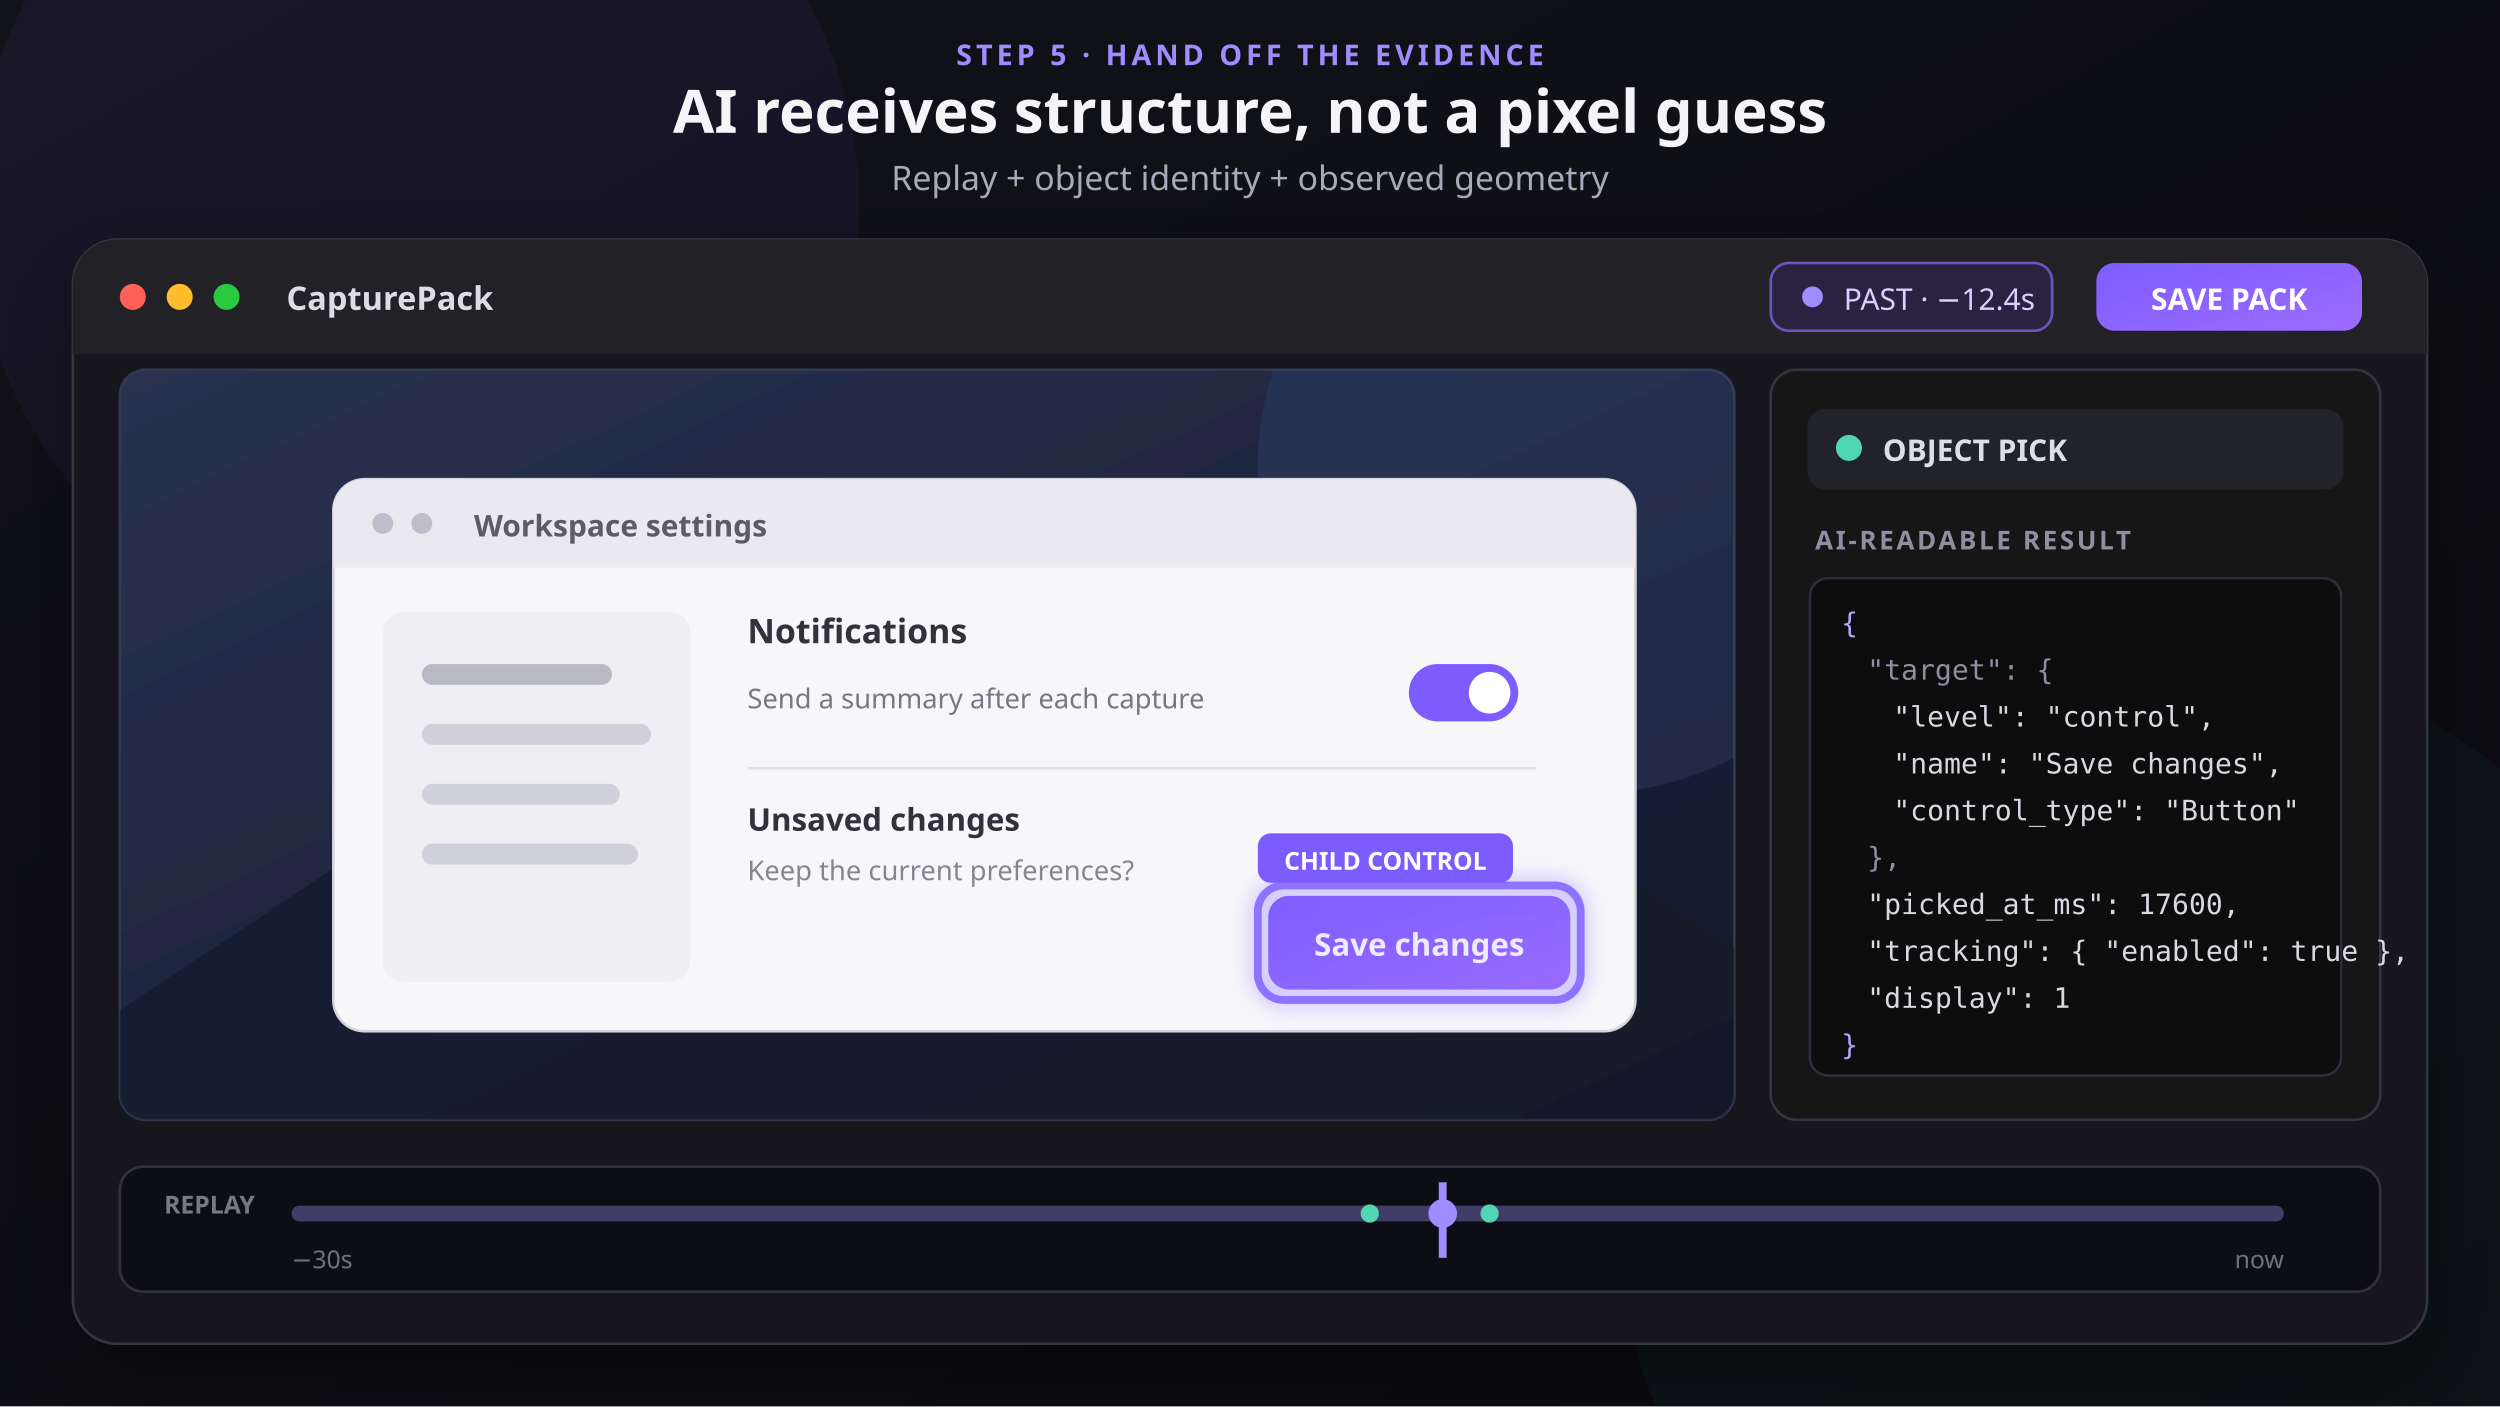
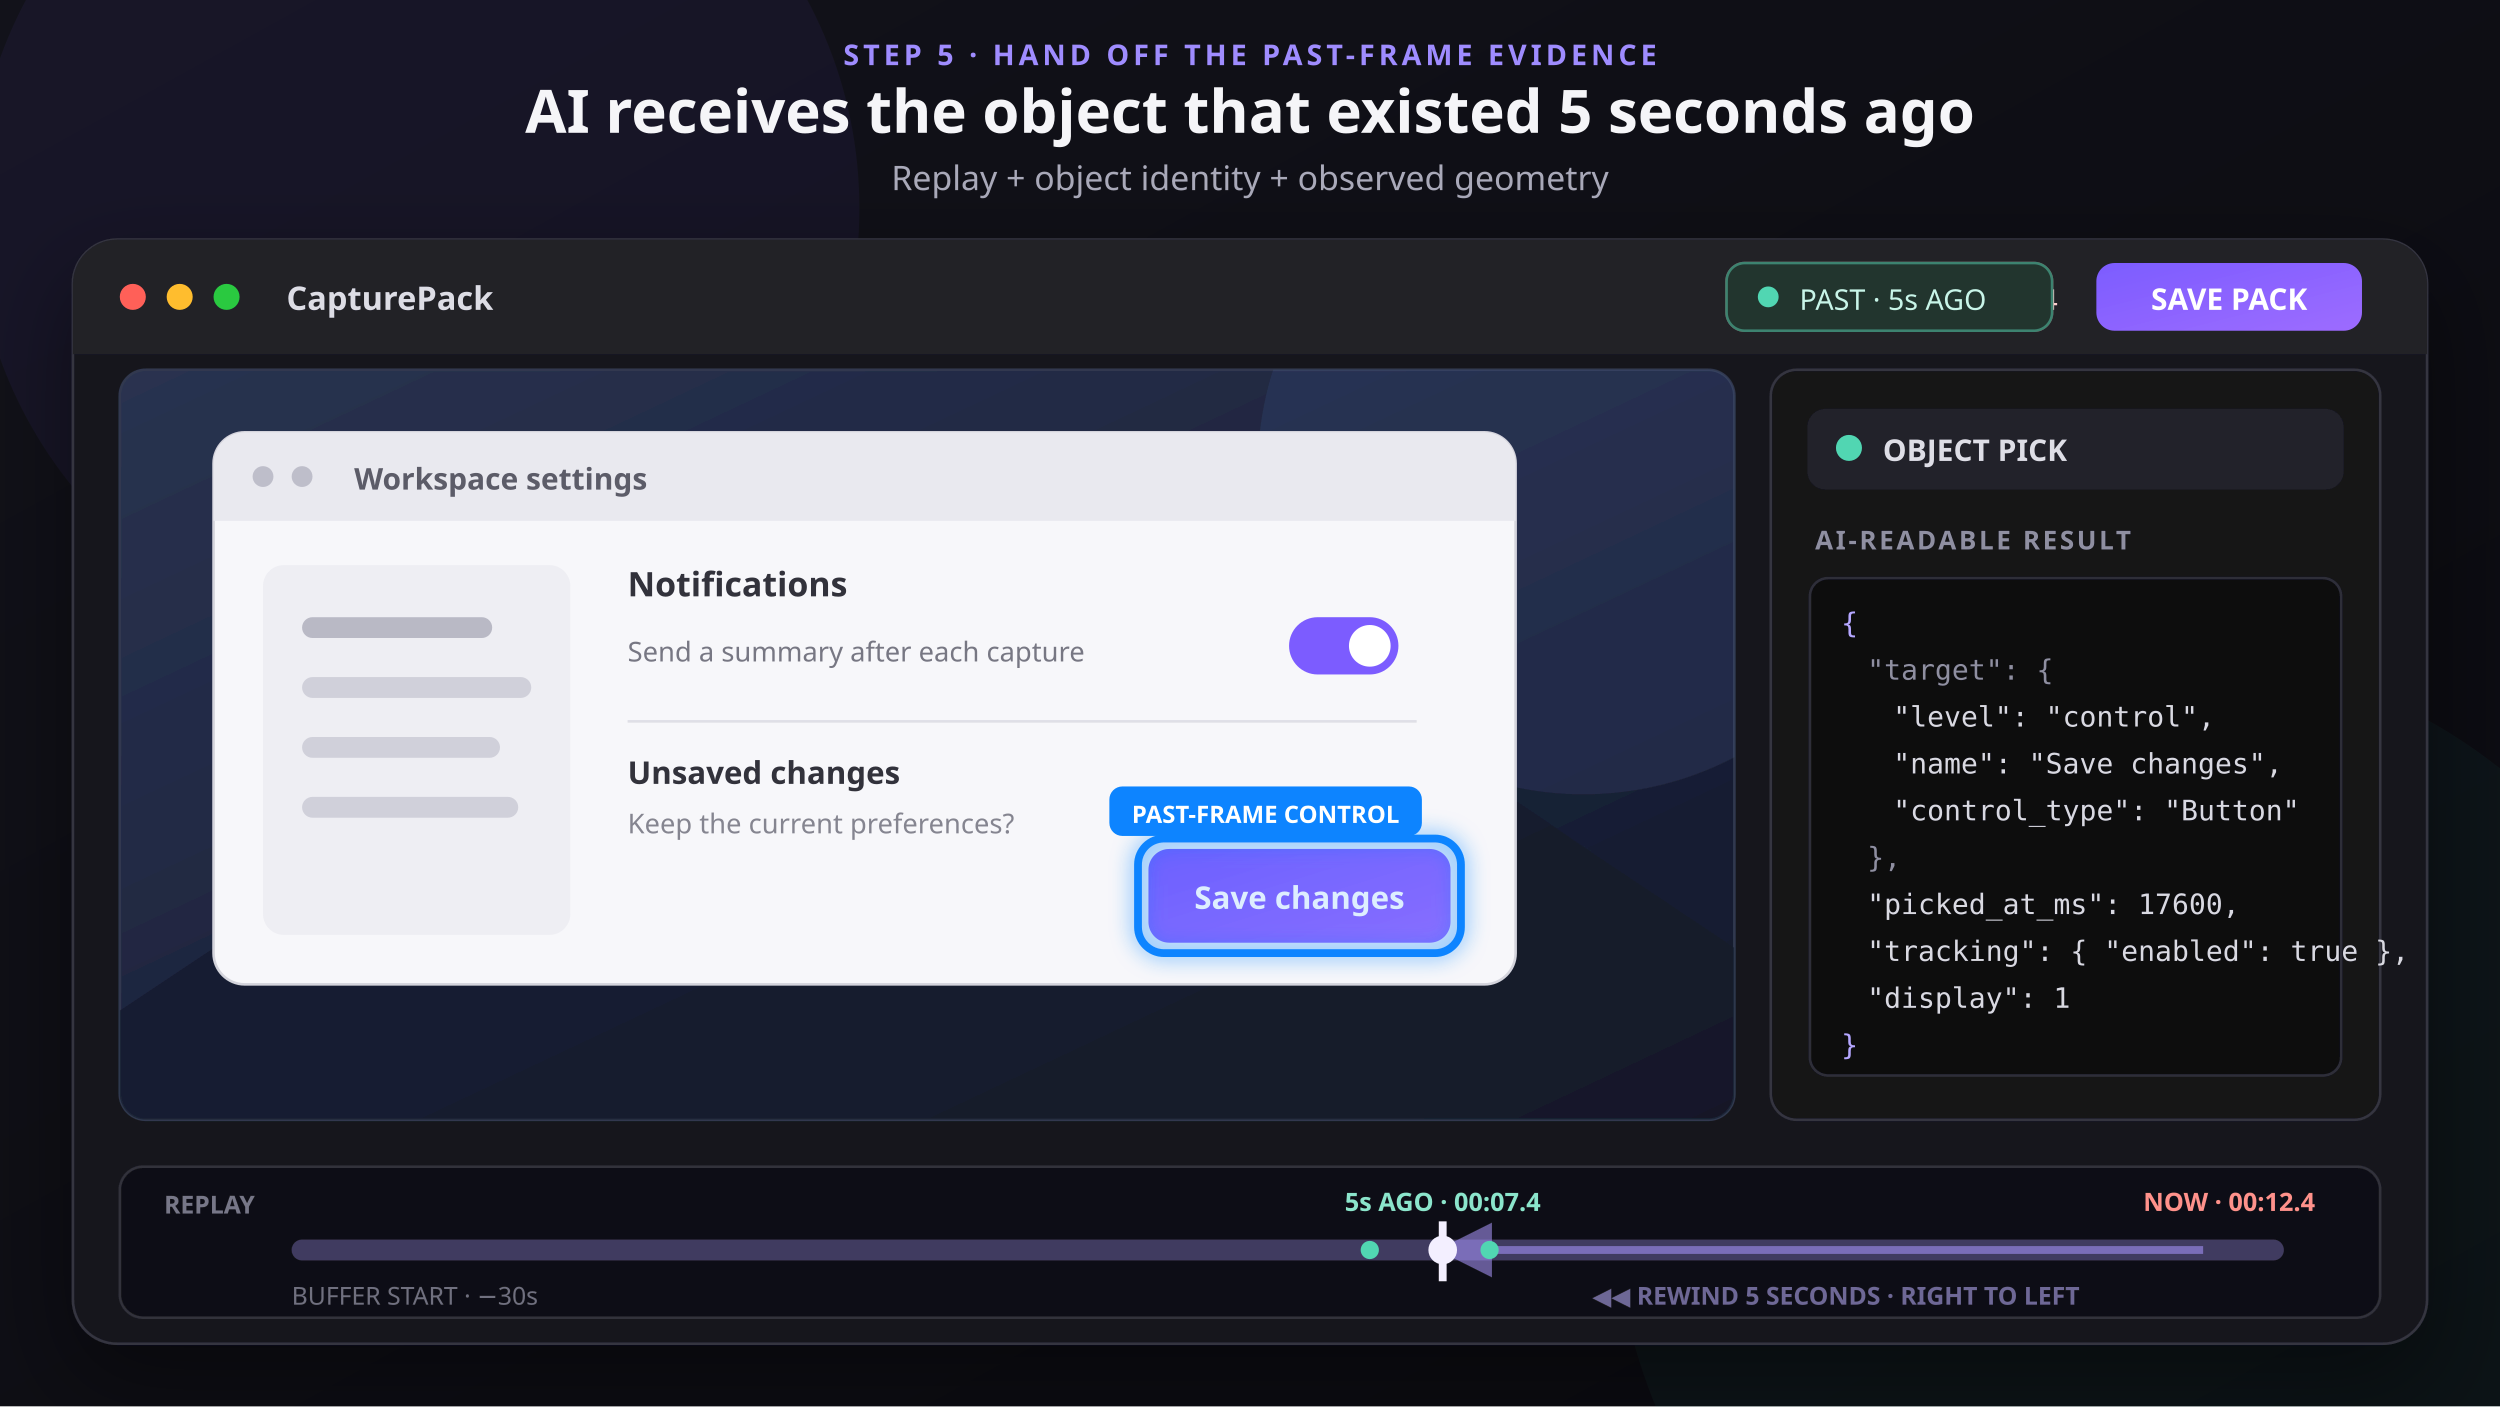
<svg xmlns="http://www.w3.org/2000/svg" viewBox="0 0 960 540" role="img" aria-labelledby="title desc" font-family="system-ui, 'Segoe UI', sans-serif">
  <style>
    text { font-family: system-ui, 'Segoe UI', sans-serif }
    .stage { opacity: 0 }
    .eyebrow { fill: #9f8cff; font-size: 11px; font-weight: 800; letter-spacing: .14em; text-anchor: middle }
    .headline { fill: #f5f5f8; font-size: 23px; font-weight: 750; text-anchor: middle }
    .subhead { fill: #aaaaba; font-size: 13px; text-anchor: middle }
    .label { fill: #8f8fa1; font-size: 10px; font-weight: 750; letter-spacing: .1em }
    .value { fill: #f2f2f5; font-size: 13px; font-weight: 650 }
    .mono { font-family: ui-monospace, 'Cascadia Code', Consolas, monospace }

-     #caption1 { animation: caption1 11s linear infinite }
-     #caption2 { animation: caption2 11s linear infinite }
-     #caption3 { animation: caption3 11s linear infinite }
-     #caption4 { animation: caption4 11s linear infinite }
-     #caption5 { opacity: 1; animation: caption5 11s linear infinite }
-     @keyframes caption1 { 0%,1%{opacity:0} 3%,16%{opacity:1} 18%,100%{opacity:0} }
-     @keyframes caption2 { 0%,18%{opacity:0} 20%,36%{opacity:1} 38%,100%{opacity:0} }
-     @keyframes caption3 { 0%,38%{opacity:0} 40%,56%{opacity:1} 58%,100%{opacity:0} }
-     @keyframes caption4 { 0%,58%{opacity:0} 60%,76%{opacity:1} 78%,100%{opacity:0} }
-     @keyframes caption5 { 0%,78%{opacity:0} 80%,98%{opacity:1} 100%{opacity:0} }
- 
-     #nowChip { animation: nowChip 11s linear infinite }
-     #pastChip { opacity: 1; animation: pastChip 11s linear infinite }
-     @keyframes nowChip { 0%,3%{opacity:0} 5%,16%{opacity:1} 19%,100%{opacity:0} }
-     @keyframes pastChip { 0%,16%{opacity:0} 20%,98%{opacity:1} 100%{opacity:0} }
+     #caption1 { animation: caption1 12s linear infinite }
+     #caption2 { animation: caption2 12s linear infinite }
+     #caption3 { animation: caption3 12s linear infinite }
+     #caption4 { animation: caption4 12s linear infinite }
+     #caption5 { opacity: 1; animation: caption5 12s linear infinite }
+     @keyframes caption1 { 0%,1%{opacity:0} 3%,12%{opacity:1} 14%,100%{opacity:0} }
+     @keyframes caption2 { 0%,12%{opacity:0} 14%,29%{opacity:1} 31%,100%{opacity:0} }
+     @keyframes caption3 { 0%,29%{opacity:0} 31%,49%{opacity:1} 51%,100%{opacity:0} }
+     @keyframes caption4 { 0%,49%{opacity:0} 51%,77%{opacity:1} 79%,100%{opacity:0} }
+     @keyframes caption5 { 0%,77%{opacity:0} 79%,98%{opacity:1} 100%{opacity:0} }
+ 
+     #nowChip { animation: nowChip 12s linear infinite }
+     #rewindChip { opacity: 0; animation: rewindChip 12s linear infinite }
+     #pastChip { opacity: 1; animation: pastChip 12s linear infinite }
+     @keyframes nowChip { 0%,2%{opacity:0} 3%,11%{opacity:1} 14%,100%{opacity:0} }
+     @keyframes rewindChip { 0%,11%{opacity:0} 14%,28%{opacity:1} 31%,100%{opacity:0} }
+     @keyframes pastChip { 0%,28%{opacity:0} 31%,98%{opacity:1} 100%{opacity:0} }

    #playhead {
      transform: translateX(-302px);
      transform-box: view-box;
      transform-origin: 0 0;
-       animation: rewind 11s cubic-bezier(.45,0,.2,1) infinite;
-     }
-     @keyframes rewind {
-       0%,5% { transform: translateX(0) }
-       17%,98% { transform: translateX(-302px) }
+       animation: rewindPlayhead 12s cubic-bezier(.45,0,.2,1) infinite;
+     }
+     @keyframes rewindPlayhead {
+       0%,12% { transform: translateX(0) }
+       29%,98% { transform: translateX(-302px) }
      100% { transform: translateX(0) }
    }
+ 
+     #rewindGuide { opacity: .55; animation: rewindGuide 12s linear infinite }
+     @keyframes rewindGuide { 0%,11%{opacity:.4} 14%,29%{opacity:1} 32%,100%{opacity:.55} }
+ 
+     #nowControlState { opacity: 0; animation: nowControlState 12s linear infinite }
+     #historicalControl { opacity: 1; animation: historicalControl 12s linear infinite }
+     @keyframes nowControlState { 0%,2%{opacity:0} 3%,19%{opacity:1} 29%,100%{opacity:0} }
+     @keyframes historicalControl { 0%,19%{opacity:0} 29%,98%{opacity:1} 100%{opacity:0} }

    #cursor {
      opacity: 0;
      transform-box: view-box;
      transform-origin: 0 0;
-       animation: cursorMove 11s ease-in-out infinite;
+       animation: cursorMove 12s ease-in-out infinite;
    }
    @keyframes cursorMove {
-       0%,18% { opacity:0; transform:translate(620px,205px) }
-       22% { opacity:1; transform:translate(620px,205px) }
-       32%,42% { opacity:1; transform:translate(518px,346px) }
-       45%,100% { opacity:0; transform:translate(518px,346px) }
-     }
- 
-     #hoverOutline { opacity: 0; animation: hover 11s linear infinite }
-     @keyframes hover { 0%,25%{opacity:0} 28%,38%{opacity:1} 41%,100%{opacity:0} }
- 
-     #selectedOutline, #objectBadge { opacity: 1; animation: selected 11s linear infinite }
-     @keyframes selected { 0%,38%{opacity:0} 41%,98%{opacity:1} 100%{opacity:0} }
+       0%,29% { opacity:0; transform:translate(620px,205px) }
+       32% { opacity:1; transform:translate(620px,205px) }
+       41%,48% { opacity:1; transform:translate(518px,346px) }
+       51%,100% { opacity:0; transform:translate(518px,346px) }
+     }
+ 
+     #hoverOutline { opacity: 0; animation: hover 12s linear infinite }
+     @keyframes hover { 0%,35%{opacity:0} 38%,44%{opacity:1} 47%,100%{opacity:0} }
+ 
+     #selectedOutline, #objectBadge { opacity: 1; animation: selected 12s linear infinite }
+     @keyframes selected { 0%,44%{opacity:0} 47%,98%{opacity:1} 100%{opacity:0} }

    #clickPulse {
      opacity: 0;
      transform-box: fill-box;
      transform-origin: center;
-       animation: clickPulse 11s ease-out infinite;
+       animation: clickPulse 12s ease-out infinite;
    }
    @keyframes clickPulse {
-       0%,37%{opacity:0;transform:scale(.4)}
-       39%{opacity:.8;transform:scale(.4)}
-       44%{opacity:0;transform:scale(1.55)}
-       45%,100%{opacity:0;transform:scale(1.55)}
+       0%,43%{opacity:0;transform:scale(.4)}
+       45%{opacity:.8;transform:scale(.4)}
+       50%{opacity:0;transform:scale(1.55)}
+       51%,100%{opacity:0;transform:scale(1.55)}
    }

    #movingWindow {
-       transform: translate(46px,18px);
+       transform: translate(0,0);
      transform-box: view-box;
      transform-origin: 0 0;
-       animation: ownerMove 11s cubic-bezier(.45,0,.2,1) infinite;
+       animation: ownerMove 12s cubic-bezier(.45,0,.2,1) infinite;
    }
    @keyframes ownerMove {
-       0%,58% { transform:translate(0,0) }
-       71%,98% { transform:translate(46px,18px) }
-       100% { transform:translate(0,0) }
-     }
- 
-     #windowGhost, #motionArrow { opacity: 0; animation: motionGuide 11s linear infinite }
-     @keyframes motionGuide { 0%,59%{opacity:0} 62%,76%{opacity:1} 79%,100%{opacity:0} }
- 
-     #detailsPanel { opacity: 0; animation: details 11s linear infinite }
-     #jsonPanel { opacity: 1; animation: json 11s linear infinite }
-     @keyframes details { 0%,38%{opacity:0} 41%,76%{opacity:1} 79%,100%{opacity:0} }
+       0%,12% { transform:translate(46px,18px) }
+       29%,54% { transform:translate(0,0) }
+       72%,100% { transform:translate(46px,18px) }
+     }
+ 
+     #windowGhost, #motionArrow { opacity: 0; animation: motionGuide 12s linear infinite }
+     @keyframes motionGuide { 0%,52%{opacity:0} 55%,77%{opacity:1} 80%,100%{opacity:0} }
+ 
+     #detailsPanel { opacity: 0; animation: details 12s linear infinite }
+     #jsonPanel { opacity: 1; animation: json 12s linear infinite }
+     @keyframes details { 0%,44%{opacity:0} 47%,77%{opacity:1} 80%,100%{opacity:0} }
    @keyframes json { 0%,78%{opacity:0} 81%,98%{opacity:1} 100%{opacity:0} }

-     #trackDot1 { animation: dot1 11s linear infinite }
-     #trackDot2 { animation: dot2 11s linear infinite }
-     @keyframes dot1 { 0%,60%{opacity:0} 63%,98%{opacity:1} 100%{opacity:0} }
-     @keyframes dot2 { 0%,66%{opacity:0} 70%,98%{opacity:1} 100%{opacity:0} }
+     #trackDot1 { animation: dot1 12s linear infinite }
+     #trackDot2 { animation: dot2 12s linear infinite }
+     @keyframes dot1 { 0%,55%{opacity:0} 58%,98%{opacity:1} 100%{opacity:0} }
+     @keyframes dot2 { 0%,64%{opacity:0} 68%,98%{opacity:1} 100%{opacity:0} }

    @media (prefers-reduced-motion: reduce) {
      * { animation: none !important }
-       #caption1, #caption2, #caption3, #caption4, #nowChip, #cursor,
-       #hoverOutline, #clickPulse, #windowGhost, #motionArrow, #detailsPanel { opacity: 0 }
-       #caption5, #pastChip, #selectedOutline, #objectBadge, #jsonPanel { opacity: 1 }
-       #movingWindow { transform:translate(46px,18px) }
+       #caption1, #caption2, #caption3, #caption4, #nowChip, #rewindChip, #cursor,
+       #hoverOutline, #clickPulse, #windowGhost, #motionArrow, #detailsPanel,
+       #nowControlState { opacity: 0 }
+       #caption5, #pastChip, #historicalControl, #selectedOutline, #objectBadge,
+       #jsonPanel, #rewindGuide { opacity: 1 }
+       #movingWindow { transform:translate(0,0) }
      #playhead { transform:translateX(-302px) }
    }
  </style>
  <defs>
    <linearGradient id="page" x1="0" y1="0" x2="1" y2="1">
      <stop offset="0" stop-color="#12121a" />
      <stop offset="1" stop-color="#0a0a0f" />
    </linearGradient>
    <linearGradient id="desktop" x1="0" y1="0" x2="1" y2="1">
      <stop offset="0" stop-color="#293250" />
      <stop offset=".55" stop-color="#1c243c" />
      <stop offset="1" stop-color="#151a2b" />
    </linearGradient>
    <linearGradient id="purple" x1="0" y1="0" x2="1" y2="1">
      <stop offset="0" stop-color="#7c5cff" />
      <stop offset="1" stop-color="#9d6cff" />
    </linearGradient>
    <filter id="shadow" x="-20%" y="-30%" width="140%" height="170%">
      <feDropShadow dx="0" dy="14" stdDeviation="18" flood-color="#000" flood-opacity=".42" />
    </filter>
    <filter id="glow" x="-40%" y="-40%" width="180%" height="180%">
-       <feDropShadow dx="0" dy="0" stdDeviation="4" flood-color="#8d73ff" flood-opacity=".75" />
+       <feDropShadow dx="0" dy="0" stdDeviation="4" flood-color="#0A84FF" flood-opacity=".75" />
    </filter>
    <marker id="arrow" viewBox="0 0 10 10" refX="9" refY="5" markerWidth="7" markerHeight="7" orient="auto-start-reverse">
      <path d="M0 0 10 5 0 10Z" fill="#51d6b2" />
+     </marker>
+     <marker id="arrowLeft" viewBox="0 0 10 10" refX="9" refY="5" markerWidth="7" markerHeight="7" orient="auto">
+       <path d="M0 0 10 5 0 10Z" fill="#a995ff" />
    </marker>
    <clipPath id="canvasClip">
      <rect x="46" y="142" width="620" height="288" rx="10" />
    </clipPath>
  </defs>
  <rect width="960" height="540" fill="url(#page)" />
  <circle cx="160" cy="80" r="170" fill="#7c5cff" opacity=".06" />
  <circle cx="830" cy="460" r="210" fill="#36d3b4" opacity=".045" />
  <g id="caption1" class="stage">
-     <text class="eyebrow" x="480" y="25">STEP 1 · REWIND</text>
-     <text class="headline" x="480" y="51">Return to the frame where the bug was real</text>
-     <text class="subhead" x="480" y="73">The rolling replay is already there</text>
+     <text class="eyebrow" x="480" y="25">STEP 1 · BUG NOTICED · NOW</text>
+     <text class="headline" x="480" y="51">The button is gone at NOW · 00:12.4</text>
+     <text class="subhead" x="480" y="73">Start on the red marker at the right</text>
  </g>
  <g id="caption2" class="stage">
-     <text class="eyebrow" x="480" y="25">STEP 2 · OBJECT PICK</text>
-     <text class="headline" x="480" y="51">Hover discovers the captured child control</text>
-     <text class="subhead" x="480" y="73">One click selects the object, not nearby pixels</text>
+     <text class="eyebrow" x="480" y="25">STEP 2 · REWIND ← 5 SECONDS</text>
+     <text class="headline" x="480" y="51">The playhead travels from right to left</text>
+     <text class="subhead" x="480" y="73">The earlier UI state comes back</text>
  </g>
  <g id="caption3" class="stage">
-     <text class="eyebrow" x="480" y="25">STEP 3 · READ THE CONTROL</text>
-     <text class="headline" x="480" y="51">Name, role/type, and captured state</text>
-     <text class="subhead" x="480" y="73">Facts observed at that past frame</text>
+     <text class="eyebrow" x="480" y="25">STEP 3 · PAST FRAME · 5s AGO</text>
+     <text class="headline" x="480" y="51">“Save changes” existed in this frame</text>
+     <text class="subhead" x="480" y="73">Only now does Object Pick select it</text>
  </g>
  <g id="caption4" class="stage">
-     <text class="eyebrow" x="480" y="25">STEP 4 · FOLLOW THE OWNER</text>
+     <text class="eyebrow" x="480" y="25">STEP 4 · SCRUB FORWARD FROM THE PAST</text>
    <text class="headline" x="480" y="51">The outline follows the observed window translation</text>
-     <text class="subhead" x="480" y="73">No invented per-control motion</text>
+     <text class="subhead" x="480" y="73">Past → later; no invented per-control motion</text>
  </g>
  <g id="caption5">
-     <text class="eyebrow" x="480" y="25">STEP 5 · HAND OFF THE EVIDENCE</text>
-     <text class="headline" x="480" y="51">AI receives structure, not a pixel guess</text>
+     <text class="eyebrow" x="480" y="25">STEP 5 · HAND OFF THE PAST-FRAME EVIDENCE</text>
+     <text class="headline" x="480" y="51">AI receives the object that existed 5 seconds ago</text>
    <text class="subhead" x="480" y="73">Replay + object identity + observed geometry</text>
  </g>
  <g filter="url(#shadow)">
    <rect x="28" y="92" width="904" height="424" rx="17" fill="#18181f" stroke="#34343f" />
    <path d="M28 109a17 17 0 0 1 17-17h870a17 17 0 0 1 17 17v27H28Z" fill="#202028" />
    <circle cx="51" cy="114" r="5" fill="#ff6159" />
    <circle cx="69" cy="114" r="5" fill="#ffbd2e" />
    <circle cx="87" cy="114" r="5" fill="#29c941" />
    <text x="110" y="119" fill="#ddddE5" font-size="12.5" font-weight="650">CapturePack</text>
    <rect x="805" y="101" width="102" height="26" rx="7" fill="url(#purple)" />
    <text x="856" y="119" fill="#fff" font-size="11.5" font-weight="750" text-anchor="middle">SAVE PACK</text>
    <g id="nowChip">
-       <rect x="680" y="101" width="108" height="26" rx="7" fill="#2b2b35" stroke="#40404d" />
-       <circle cx="696" cy="114" r="4" fill="#ff655d" />
-       <text x="708" y="119" fill="#c9c9d3" font-size="11.5">NOW · 0.0s</text>
+       <rect x="663" y="101" width="125" height="26" rx="7" fill="#332226" stroke="#82464b" />
+       <circle cx="679" cy="114" r="4" fill="#ff655d" />
+       <text x="691" y="119" fill="#ffd0ce" font-size="11">BUG · NOW 00:12.4</text>
+     </g>
+     <g id="rewindChip">
+       <rect x="663" y="101" width="125" height="26" rx="7" fill="#2a2340" stroke="#6954bb" />
+       <text x="725.5" y="119" fill="#e3dcff" font-size="11" font-weight="750" text-anchor="middle">◀◀ REWIND 5s</text>
    </g>
    <g id="pastChip">
-       <rect x="680" y="101" width="108" height="26" rx="7" fill="#2a2340" stroke="#6954bb" />
-       <circle cx="696" cy="114" r="4" fill="#9f8cff" />
-       <text x="708" y="119" fill="#d9d0ff" font-size="11.5">PAST · −12.4s</text>
+       <rect x="663" y="101" width="125" height="26" rx="7" fill="#21352f" stroke="#3e836f" />
+       <circle cx="679" cy="114" r="4" fill="#51d6b2" />
+       <text x="691" y="119" fill="#c8f5e8" font-size="11">PAST · 5s AGO</text>
    </g>
    <rect x="46" y="142" width="620" height="288" rx="10" fill="url(#desktop)" stroke="#30394f" />
    <g clip-path="url(#canvasClip)">
      <circle cx="608" cy="180" r="125" fill="#6475c8" opacity=".12" />
      <path d="M46 388 220 272l142 78 130-103 174 117v66H46Z" fill="#111727" opacity=".55" />
      <g id="windowGhost">
        <rect x="82" y="166" width="500" height="212" rx="12" fill="none" stroke="#51d6b2" stroke-width="1.5" stroke-dasharray="6 6" opacity=".7" />
      </g>
      <g id="movingWindow">
        <rect x="82" y="166" width="500" height="212" rx="12" fill="#f7f7fa" stroke="#d4d4dc" />
        <path d="M82 178a12 12 0 0 1 12-12h476a12 12 0 0 1 12 12v22H82Z" fill="#e9e9ef" />
        <circle cx="101" cy="183" r="4" fill="#bebeca" />
        <circle cx="116" cy="183" r="4" fill="#bebeca" />
        <text x="136" y="188" fill="#5b5b68" font-size="11.5" font-weight="650">Workspace settings</text>
        <rect x="101" y="217" width="118" height="142" rx="8" fill="#eeeeF3" />
        <rect x="116" y="237" width="73" height="8" rx="4" fill="#b9b9c5" />
        <rect x="116" y="260" width="88" height="8" rx="4" fill="#d0d0da" />
        <rect x="116" y="283" width="76" height="8" rx="4" fill="#d0d0da" />
        <rect x="116" y="306" width="83" height="8" rx="4" fill="#d0d0da" />
        <text x="241" y="229" fill="#30303a" font-size="13" font-weight="720">Notifications</text>
        <text x="241" y="254" fill="#777783" font-size="10.5">Send a summary after each capture</text>
        <rect x="495" y="237" width="42" height="22" rx="11" fill="#7c5cff" />
        <circle cx="526" cy="248" r="8" fill="#fff" />
        <line x1="241" y1="277" x2="544" y2="277" stroke="#dfdfe6" />
        <text x="241" y="301" fill="#30303a" font-size="12" font-weight="650">Unsaved changes</text>
        <text x="241" y="320" fill="#858590" font-size="10.5">Keep the current preferences?</text>
-         <rect x="441" y="326" width="116" height="36" rx="8" fill="url(#purple)" />
-         <text x="499" y="349" fill="#fff" font-size="12" font-weight="720" text-anchor="middle">Save changes</text>
-         <rect id="hoverOutline" x="437" y="322" width="124" height="44" rx="10" fill="#51d6b2" fill-opacity=".08" stroke="#51d6b2" stroke-width="2.5" />
-         <rect id="selectedOutline" x="437" y="322" width="124" height="44" rx="10" fill="#7c5cff" fill-opacity=".08" stroke="#8d73ff" stroke-width="3" filter="url(#glow)" />
-         <circle id="clickPulse" cx="499" cy="344" r="25" fill="none" stroke="#a995ff" stroke-width="2" />
-         <g id="objectBadge">
-           <rect x="437" y="302" width="98" height="19" rx="5" fill="#7c5cff" />
-           <text x="486" y="316" fill="#fff" font-size="9.5" font-weight="800" text-anchor="middle">CHILD CONTROL</text>
+         <g id="nowControlState">
+           <rect x="421" y="326" width="136" height="36" rx="8" fill="#ececf1" stroke="#e26b70" stroke-width="1.5" stroke-dasharray="5 4" />
+           <text x="489" y="341" fill="#a74d52" font-size="9.5" font-weight="800" text-anchor="middle">BUG AT NOW</text>
+           <text x="489" y="354" fill="#777783" font-size="9.5" text-anchor="middle">Save button missing</text>
+         </g>
+         <g id="historicalControl" data-frame="past">
+           <rect x="441" y="326" width="116" height="36" rx="8" fill="url(#purple)" />
+           <text x="499" y="349" fill="#fff" font-size="12" font-weight="720" text-anchor="middle">Save changes</text>
+           <rect id="hoverOutline" x="437" y="322" width="124" height="44" rx="10" fill="#51d6b2" fill-opacity=".08" stroke="#51d6b2" stroke-width="2.5" />
+           <rect id="selectedOutline" x="437" y="322" width="124" height="44" rx="10" fill="#0A84FF" fill-opacity=".08" stroke="#0A84FF" stroke-width="3" filter="url(#glow)" />
+           <circle id="clickPulse" cx="499" cy="344" r="25" fill="none" stroke="#a995ff" stroke-width="2" />
+           <g id="objectBadge">
+             <rect x="426" y="302" width="120" height="19" rx="5" fill="#0A84FF" />
+             <text x="486" y="316" fill="#fff" font-size="9.2" font-weight="800" text-anchor="middle">PAST-FRAME CONTROL</text>
+           </g>
        </g>
      </g>
      <g id="motionArrow">
        <path d="M302 390 C318 407 344 410 367 405" fill="none" stroke="#51d6b2" stroke-width="2" stroke-dasharray="4 4" marker-end="url(#arrow)" />
        <text x="254" y="408" fill="#8be5cc" font-size="10.5" font-weight="700">owner moved</text>
      </g>
    </g>
    <rect x="680" y="142" width="234" height="288" rx="10" fill="#121218" stroke="#34343f" />
    <rect x="694" y="157" width="206" height="31" rx="7" fill="#202029" />
    <circle cx="710" cy="172" r="5" fill="#51d6b2" />
    <text x="723" y="177" fill="#dedee6" font-size="11.5" font-weight="750">OBJECT PICK</text>
    <g id="detailsPanel">
      <text class="label" x="697" y="214">LEVEL</text>
      <text class="value" x="697" y="234">Child control</text>
      <text class="label" x="697" y="263">NAME</text>
      <text class="value" x="697" y="283">Save changes</text>
      <text class="label" x="697" y="312">ROLE / TYPE</text>
      <text class="value" x="697" y="332">Button</text>
      <text class="label" x="697" y="361">CAPTURED STATE</text>
      <text class="value" x="697" y="381">Visible at −12.4s</text>
      <rect x="697" y="397" width="198" height="20" rx="5" fill="#18332e" />
      <circle cx="709" cy="407" r="3.5" fill="#51d6b2" />
      <text x="720" y="411" fill="#9be9d4" font-size="10.5">owner track observed</text>
    </g>
    <g id="jsonPanel">
      <text class="label" x="697" y="211">AI-READABLE RESULT</text>
      <rect x="695" y="222" width="204" height="191" rx="7" fill="#0c0c11" stroke="#2e2e39" />
      <text class="mono" x="707" y="243" fill="#b5a7ff" font-size="10.8">{</text>
      <text class="mono" x="717" y="261" fill="#8f8fa0" font-size="10.8">"target": {</text>
      <text class="mono" x="727" y="279" fill="#d9d9e1" font-size="10.8">"level": "control",</text>
      <text class="mono" x="727" y="297" fill="#d9d9e1" font-size="10.8">"name": "Save changes",</text>
      <text class="mono" x="727" y="315" fill="#d9d9e1" font-size="10.8">"control_type": "Button"</text>
      <text class="mono" x="717" y="333" fill="#8f8fa0" font-size="10.8">},</text>
      <text class="mono" x="717" y="351" fill="#d9d9e1" font-size="10.8">"picked_at_ms": 17600,</text>
      <text class="mono" x="717" y="369" fill="#d9d9e1" font-size="10.8">"tracking": { "enabled": true },</text>
      <text class="mono" x="717" y="387" fill="#d9d9e1" font-size="10.8">"display": 1</text>
      <text class="mono" x="707" y="405" fill="#b5a7ff" font-size="10.8">}</text>
    </g>
-     <rect x="46" y="448" width="868" height="48" rx="9" fill="#111117" stroke="#30303a" />
+     <rect x="46" y="448" width="868" height="58" rx="9" fill="#111117" stroke="#30303a" />
    <text x="63" y="466" fill="#777788" font-size="9.5" font-weight="750">REPLAY</text>
-     <rect x="112" y="463" width="765" height="6" rx="3" fill="#33333e" />
-     <rect x="112" y="463" width="765" height="6" rx="3" fill="#7c5cff" opacity=".22" />
+     <rect x="112" y="476" width="765" height="8" rx="4" fill="#33333e" />
+     <rect x="112" y="476" width="765" height="8" rx="4" fill="#7c5cff" opacity=".18" />
+     <g id="rewindRail" data-direction="right-to-left">
+       <text id="pastMarker" x="554" y="465" fill="#8be5cc" font-size="9.7" font-weight="800" text-anchor="middle">5s AGO · 00:07.4</text>
+       <text id="nowMarker" x="856" y="465" fill="#ff918b" font-size="9.7" font-weight="800" text-anchor="middle">NOW · 00:12.4</text>
+       <g id="rewindGuide">
+         <path id="rewindArrow" d="M 846 480 H 554" fill="none" stroke="#a995ff" stroke-width="3" marker-end="url(#arrowLeft)" />
+         <text id="rewindLabel" x="705" y="501" fill="#b9adff" font-size="9.5" font-weight="800" text-anchor="middle">◀◀ REWIND 5 SECONDS · RIGHT TO LEFT</text>
+       </g>
+     </g>
    <g id="playhead">
-       <line x1="856" y1="454" x2="856" y2="483" stroke="#9f8cff" stroke-width="3" />
-       <circle cx="856" cy="466" r="5.5" fill="#9f8cff" />
-     </g>
-     <circle id="trackDot1" cx="526" cy="466" r="3.5" fill="#51d6b2" />
-     <circle id="trackDot2" cx="572" cy="466" r="3.5" fill="#51d6b2" />
-     <text x="112" y="487" fill="#6f6f7f" font-size="9.5">−30s</text>
-     <text x="877" y="487" fill="#6f6f7f" font-size="9.5" text-anchor="end">now</text>
+       <line x1="856" y1="469" x2="856" y2="492" stroke="#f3efff" stroke-width="3" />
+       <circle cx="856" cy="480" r="5.5" fill="#f3efff" />
+     </g>
+     <circle id="trackDot1" cx="526" cy="480" r="3.5" fill="#51d6b2" />
+     <circle id="trackDot2" cx="572" cy="480" r="3.5" fill="#51d6b2" />
+     <text x="112" y="501" fill="#6f6f7f" font-size="9.5">BUFFER START · −30s</text>
  </g>
  <g id="cursor">
    <path d="M0 0V21l5.4-4.6 4.2 9.1 4-1.9-4.2-8.8h7.3Z" fill="#f8f8fb" stroke="#14141a" stroke-width="1.5" />
  </g>
</svg>
